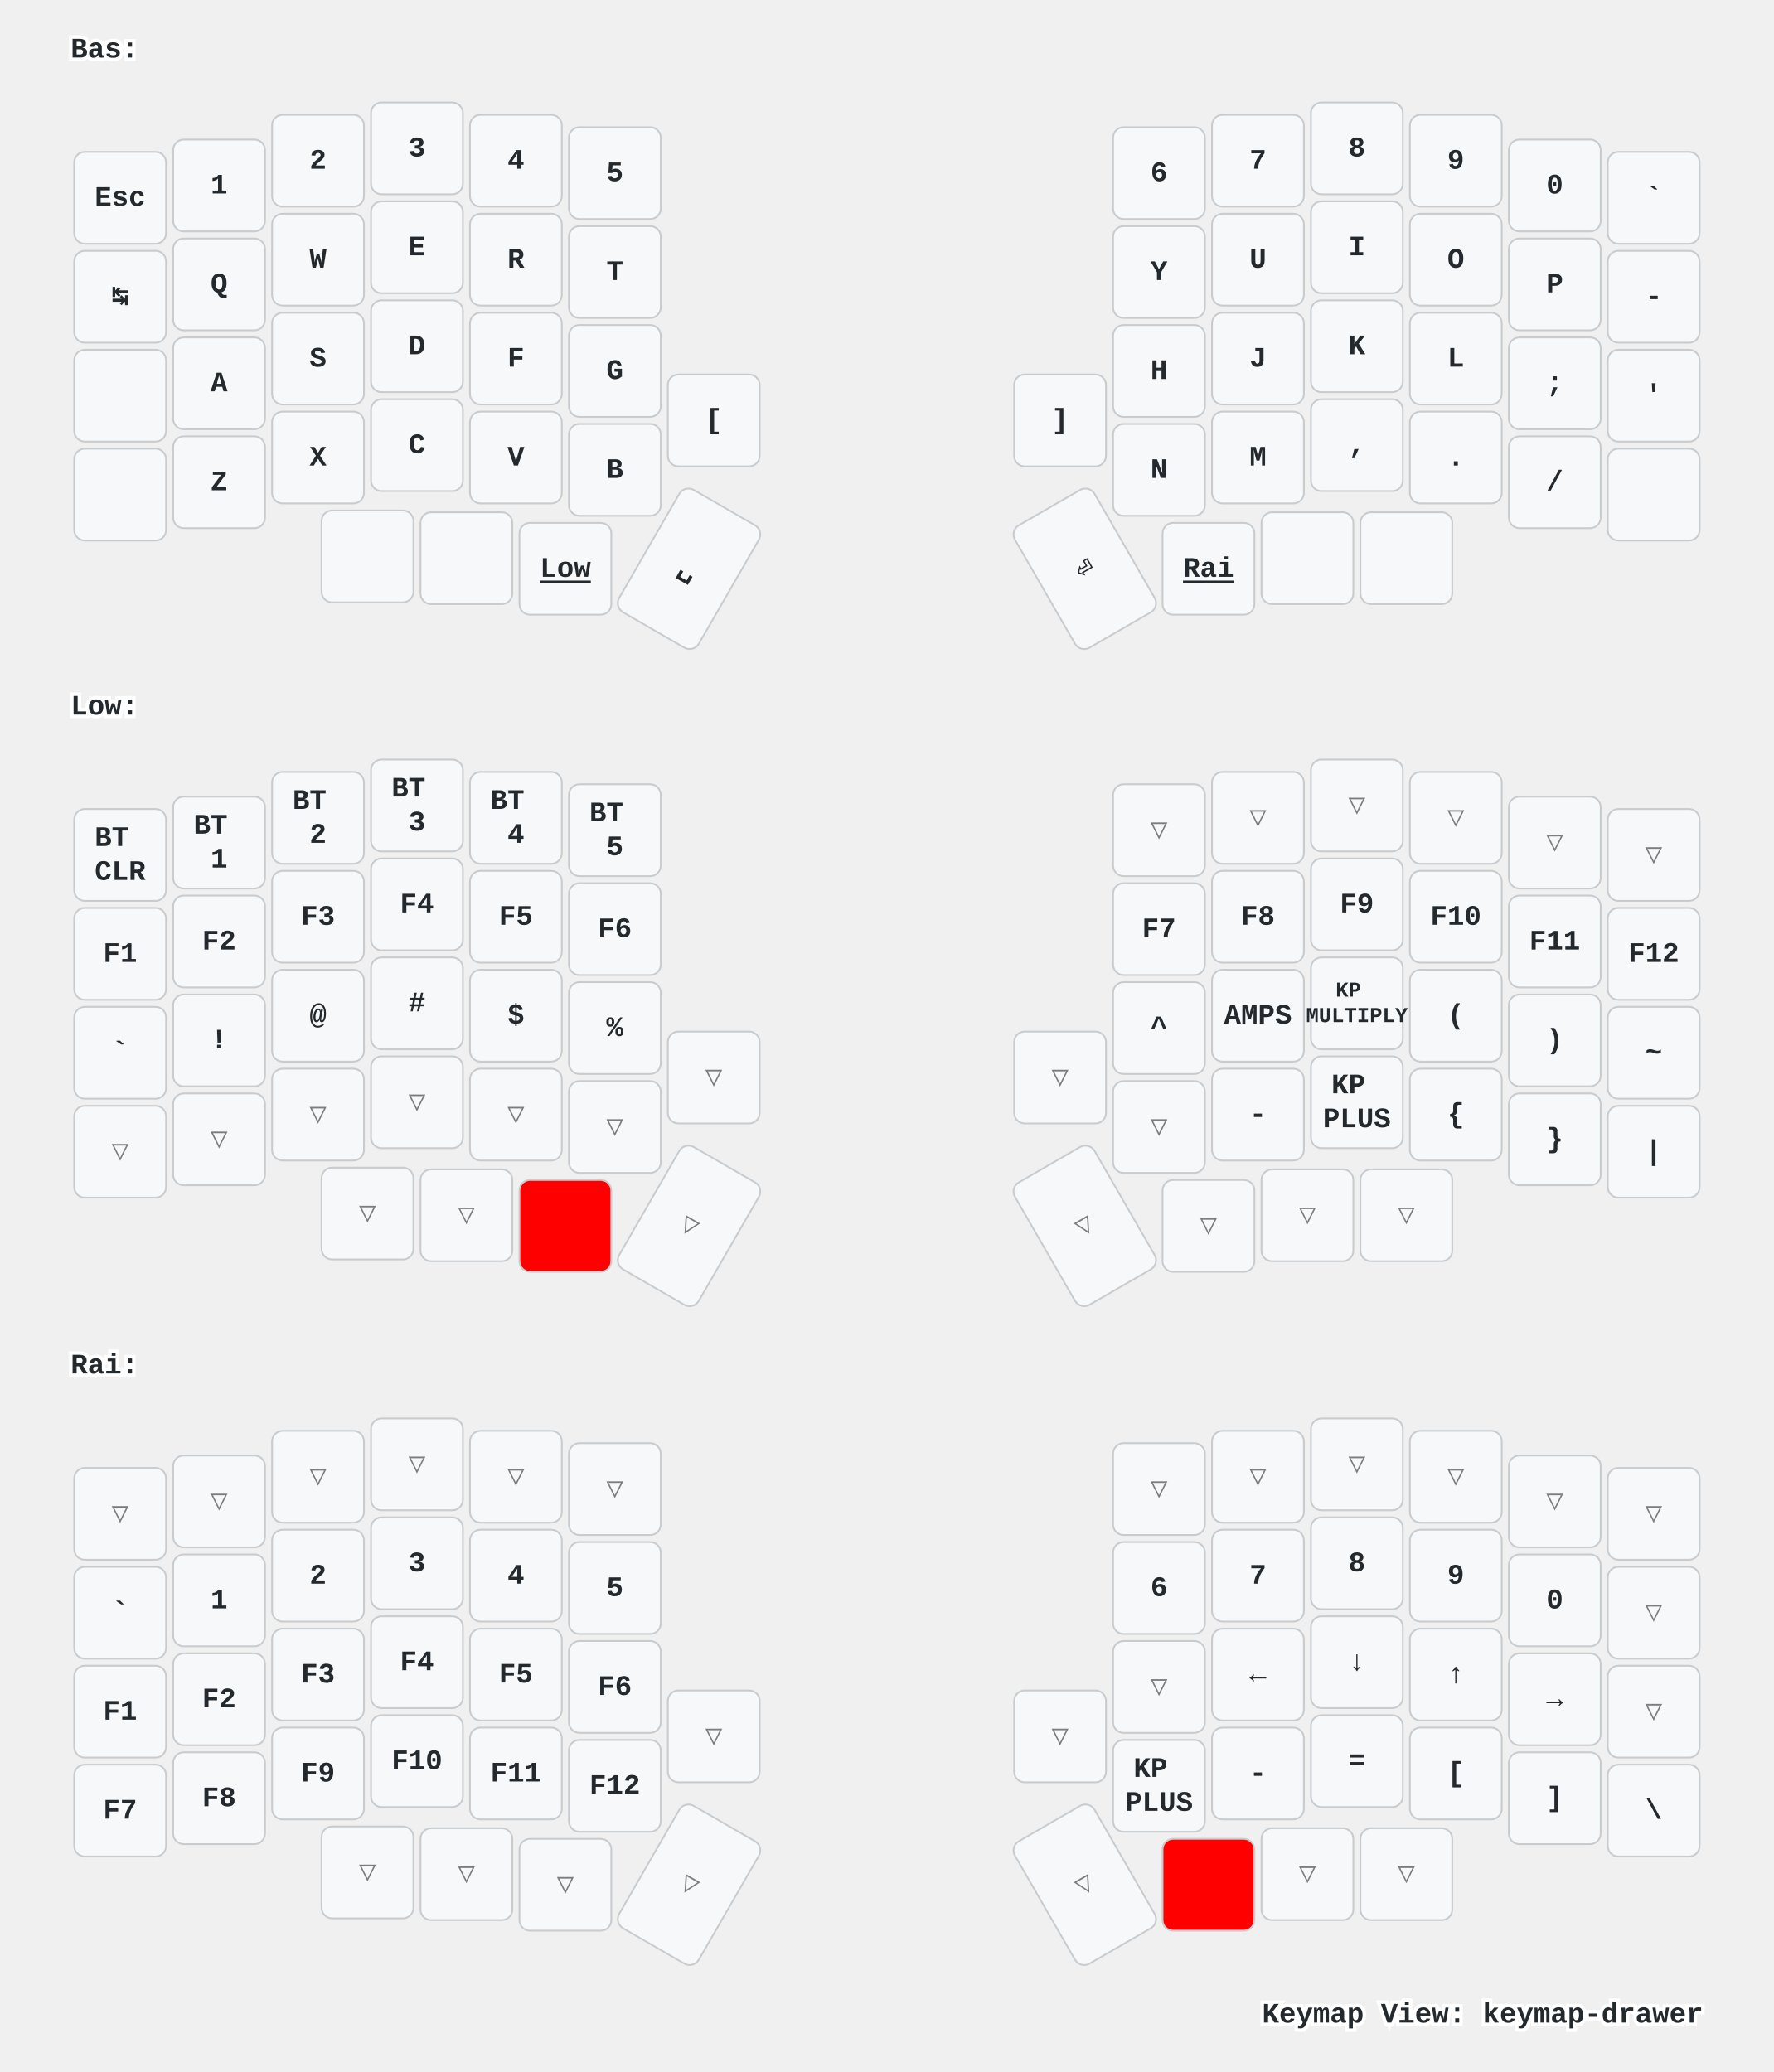
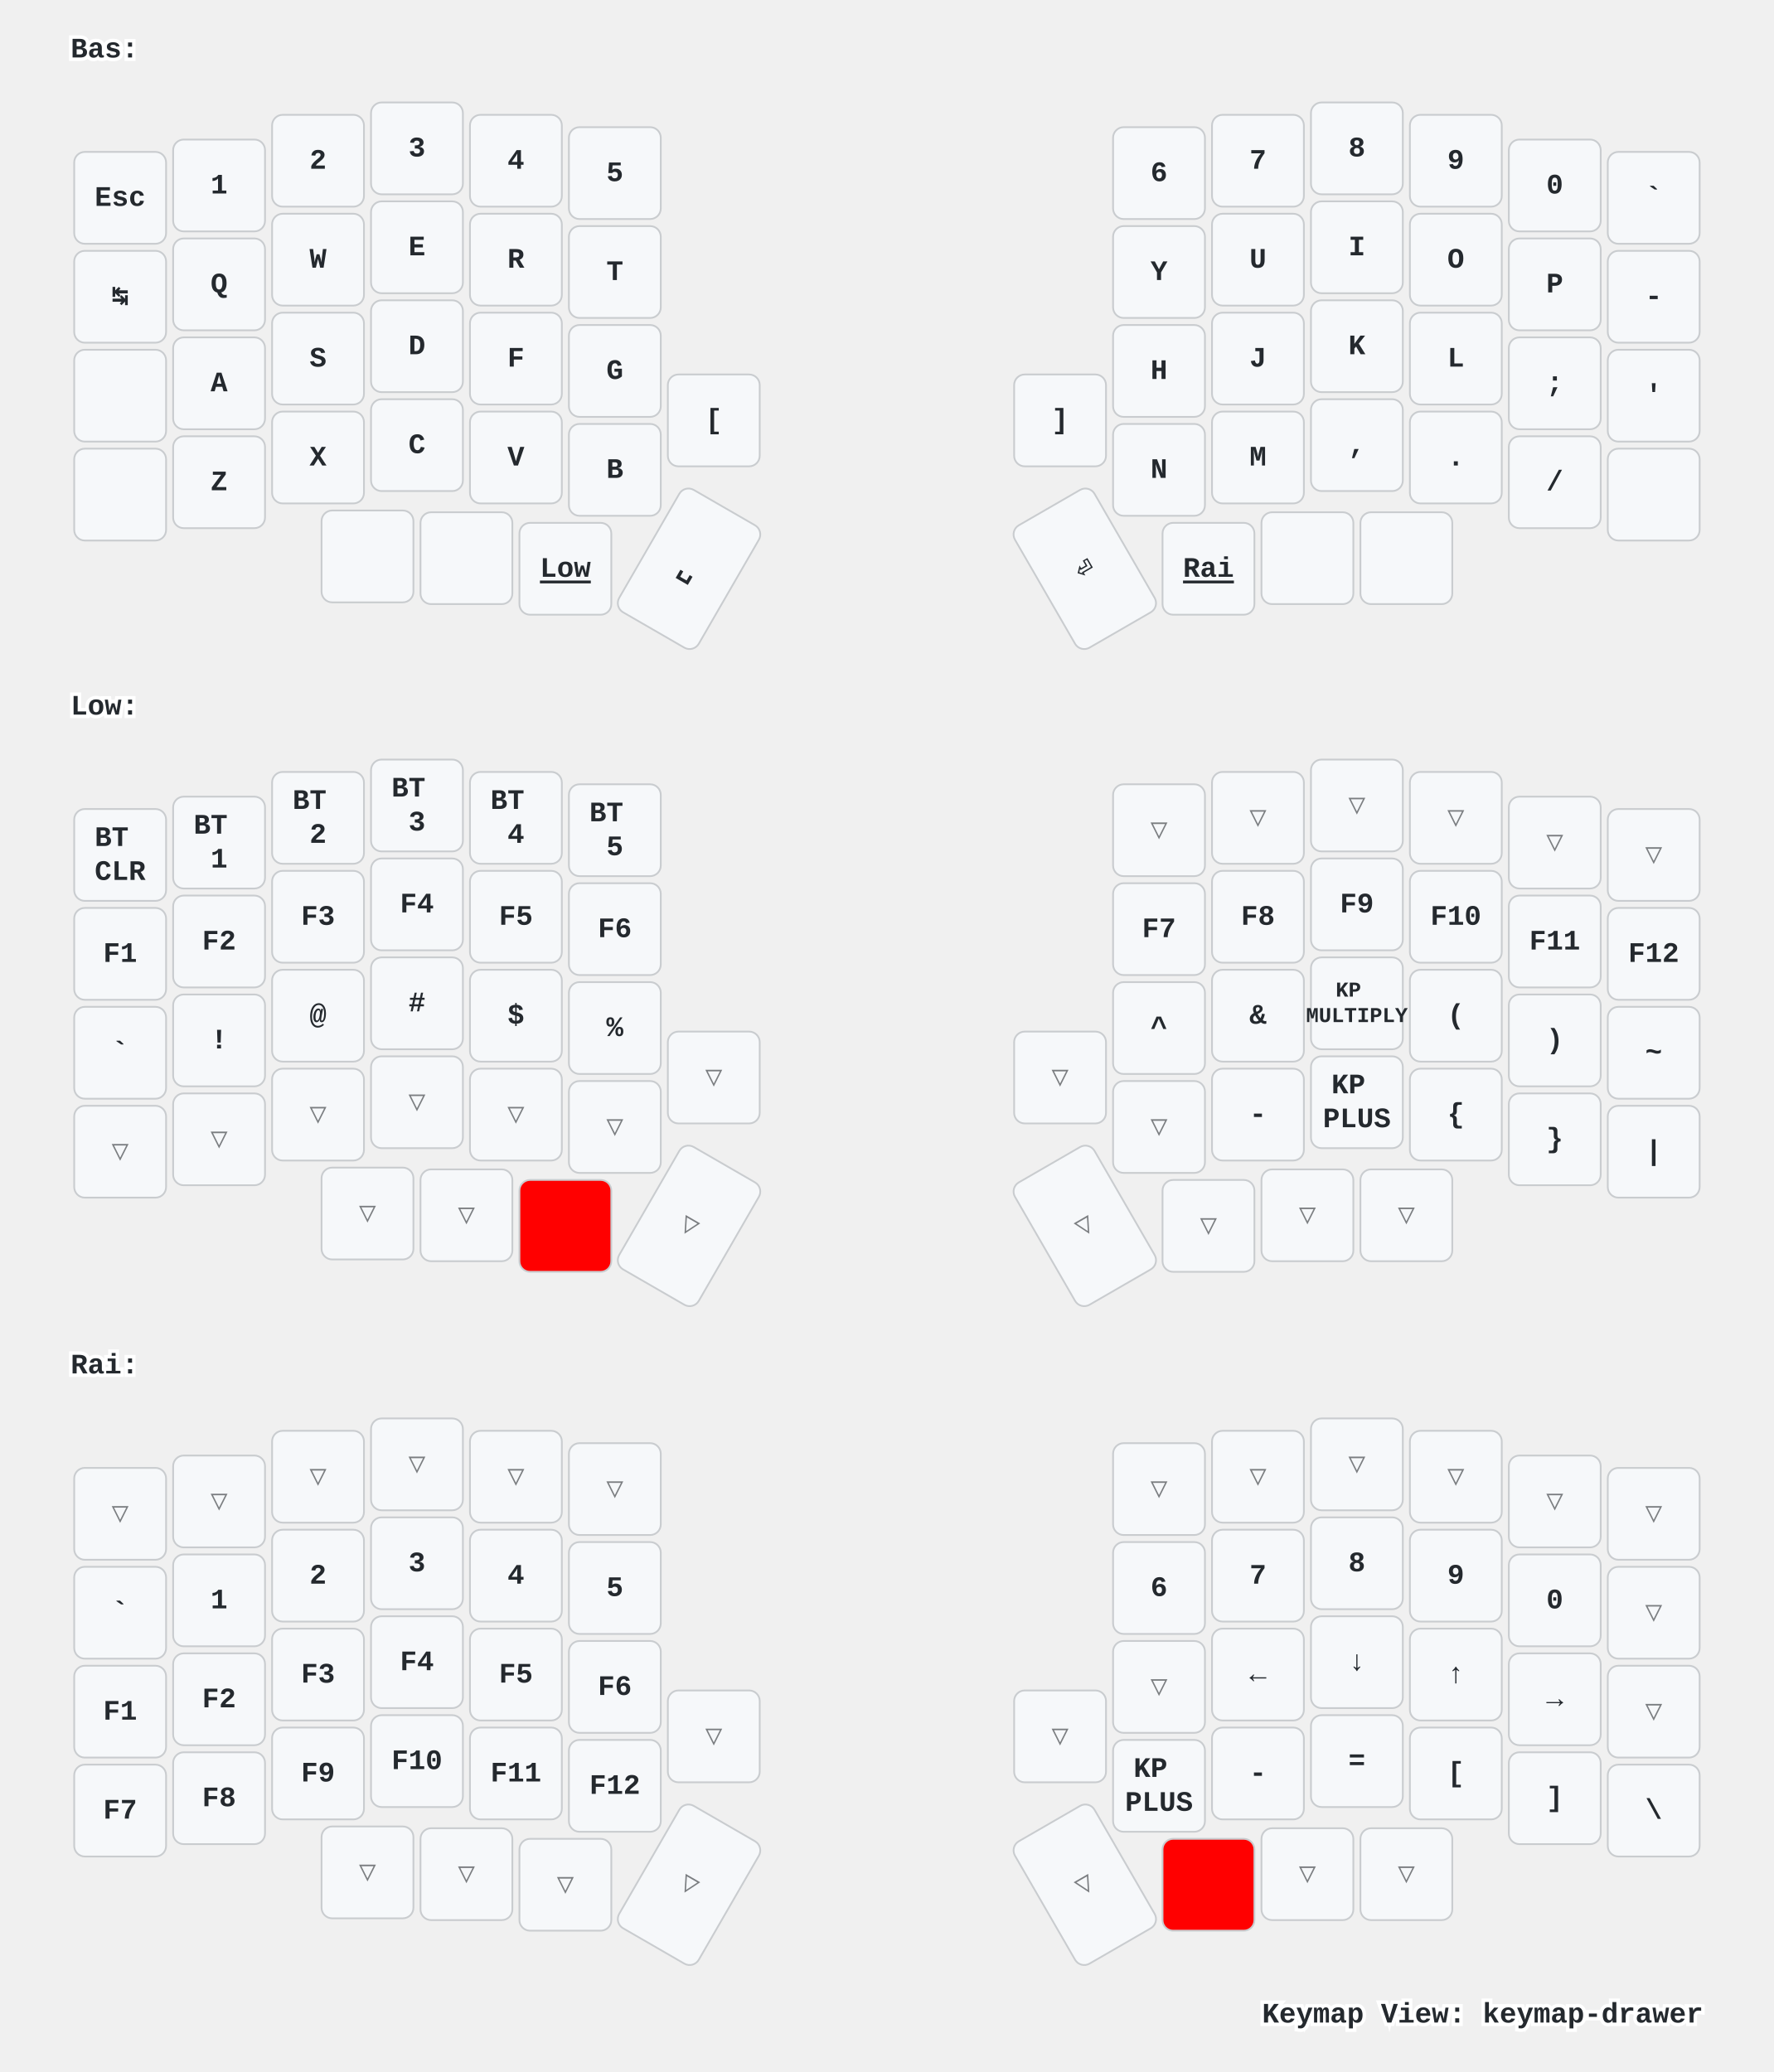
<svg xmlns="http://www.w3.org/2000/svg" xmlns:xlink="http://www.w3.org/1999/xlink" width="1004" height="1173" viewBox="0 0 1004 1173" class="keymap">
  <defs>/* start glyphs */
<svg id="mdi:apple-keyboard-command">
      <svg id="mdi-apple-keyboard-command" viewBox="0 0 24 24">
        <path d="M6,2A4,4 0 0,1 10,6V8H14V6A4,4 0 0,1 18,2A4,4 0 0,1 22,6A4,4 0 0,1 18,10H16V14H18A4,4 0 0,1 22,18A4,4 0 0,1 18,22A4,4 0 0,1 14,18V16H10V18A4,4 0 0,1 6,22A4,4 0 0,1 2,18A4,4 0 0,1 6,14H8V10H6A4,4 0 0,1 2,6A4,4 0 0,1 6,2M16,18A2,2 0 0,0 18,20A2,2 0 0,0 20,18A2,2 0 0,0 18,16H16V18M14,10H10V14H14V10M6,16A2,2 0 0,0 4,18A2,2 0 0,0 6,20A2,2 0 0,0 8,18V16H6M8,6A2,2 0 0,0 6,4A2,2 0 0,0 4,6A2,2 0 0,0 6,8H8V6M18,8A2,2 0 0,0 20,6A2,2 0 0,0 18,4A2,2 0 0,0 16,6V8H18Z" />
      </svg>
    </svg>
    <svg id="mdi:apple-keyboard-control">
      <svg id="mdi-apple-keyboard-control" viewBox="0 0 24 24">
        <path d="M19.78,11.78L18.36,13.19L12,6.83L5.64,13.19L4.22,11.78L12,4L19.78,11.78Z" />
      </svg>
    </svg>
    <svg id="mdi:apple-keyboard-option">
      <svg id="mdi-apple-keyboard-option" viewBox="0 0 24 24">
        <path d="M3,4H9.11L16.15,18H21V20H14.88L7.84,6H3V4M14,4H21V6H14V4Z" />
      </svg>
    </svg>
    <svg id="mdi:apple-keyboard-shift">
      <svg id="mdi-apple-keyboard-shift" viewBox="0 0 24 24">
        <path d="M15,18V12H17.17L12,6.83L6.83,12H9V18H15M12,4L22,14H17V20H7V14H2L12,4Z" />
      </svg>
    </svg>
    <svg id="mdi:backspace-outline">
      <svg id="mdi-backspace-outline" viewBox="0 0 24 24">
        <path d="M19,15.59L17.59,17L14,13.41L10.41,17L9,15.59L12.59,12L9,8.41L10.41,7L14,10.59L17.59,7L19,8.41L15.41,12L19,15.59M22,3A2,2 0 0,1 24,5V19A2,2 0 0,1 22,21H7C6.31,21 5.77,20.64 5.41,20.11L0,12L5.41,3.88C5.77,3.35 6.31,3 7,3H22M22,5H7L2.28,12L7,19H22V5Z" />
      </svg>
    </svg>
  </defs>/* end glyphs */
<style>/* inherit to force styles through use tags */
svg path {
    fill: inherit;
}

/* font and background color specifications */
svg.keymap {
    font-family: SFMono-Regular,Consolas,Liberation Mono,Menlo,monospace;
    font-size: 14px;
    font-kerning: normal;
    text-rendering: optimizeLegibility;
    fill: #24292e;
}

/* default key styling */
rect.key {
    fill: #f6f8fa;
}

rect.key, rect.combo {
    stroke: #c9cccf;
    stroke-width: 1;
}

/* default key side styling, only used is draw_key_sides is set */
rect.side {
    filter: brightness(90%);
}

/* color accent for combo boxes */
rect.combo, rect.combo-separate {
    fill: #cdf;
}

/* color accent for held keys */
rect.held, rect.combo.held {
    fill: #fdd;
}

/* color accent for ghost (optional) keys */
rect.ghost, rect.combo.ghost {
    stroke-dasharray: 4, 4;
    stroke-width: 2;
}

text {
    text-anchor: middle;
    dominant-baseline: middle;
}

/* styling for layer labels */
text.label {
    font-weight: bold;
    text-anchor: start;
    stroke: white;
    stroke-width: 4;
    paint-order: stroke;
}

/* styling for optional footer */
text.footer {
    text-anchor: end;
    dominant-baseline: auto;
    stroke: white;
    stroke-width: 4;
    paint-order: stroke;
}

/* styling for combo tap, and key non-tap label text */
text.combo, text.hold, text.shifted, text.left, text.right {
    font-size: 11px;
}

text.hold {
    text-anchor: middle;
    dominant-baseline: auto;
}

text.shifted {
    text-anchor: middle;
    dominant-baseline: hanging;
}

text.left {
    text-anchor: start;
}

text.right {
    text-anchor: end;
}

text.layer-activator {
    text-decoration: underline;
}

/* styling for hold/shifted label text in combo box */
text.combo.hold, text.combo.shifted, text.combo.left, text.combo.right {
    font-size: 8px;
}

/* lighter symbol for transparent keys */
text.trans {
    fill: #7b7e81;
}

/* styling for combo dendrons */
path.combo {
    stroke-width: 1;
    stroke: gray;
    fill: none;
}

/* Start Tabler Icons Cleanup */
/* cannot use height/width with glyphs */
.icon-tabler &gt; path {
    fill: inherit;
    stroke: inherit;
    stroke-width: 2;
}
/* hide tabler's default box */
.icon-tabler &gt; path[stroke="none"][fill="none"] {
    visibility: hidden;
}
/* End Tabler Icons Cleanup */

/* For default sytles, see https://github.com/caksoylar/keymap-drawer/blob/main/keymap_drawer/config.py#L85 */

svg.keymap {
  font-family: Ubuntu Mono, Inconsolata, Consolas, Liberation Mono, Menlo, monospace;
  font-size: 16px;
  font-weight: bold;
  text-rendering: optimizeLegibility;
}

/* Color accent for held keys
red = #f00
green = #0f0
blue = #00f
yellow = #ff0
cyan = #0ff
magenta = #f0f
white = #fff
black = #000
grey = #888
light grey = #ccc
#ffc
*/
rect.held, rect.combo.held {
    fill: #f00;
}

/* Technique borrowed and extended from https://github.com/englmaxi/zmk-config/blob/master/keymap-drawer/config.yaml */
.sym_sub_text.tap {
  translate: -5px 2px;
  font-size: 20px;
}
.sym_sub_text.shifted {
  translate: 10px 13px;
  font-size: 10px;
  opacity: 1.0;
}
.combo.sym_sub_text.tap {
  translate: -1px 1px;
}
.combo.sym_sub_text.shifted {
  translate: 7px 5px;
  font-size: 10px;
  opacity: 1.0;
}

/* Toggle */
.toggle.shifted {
  translate: -10px 12px;
}

.toggle.hold {
  translate: 13px -23px;
}

/* Variant for tap-dances */
.tap_dance.tap {
  translate: -7px 0px;
  font-size: 12px;
}
.tap_dance.shifted {
  translate: 7px 17px;
  font-size: 12px;
  opacity: 1.0;
}

/* Variant for symbol next to symbol */
.sym_by_sym.tap {
  translate: -6px 0px;
}
.sym_by_sym.shifted {
  translate: 10px 12px;
  opacity: 1.0;
}

.combo.sym_by_sym.tap {
  translate: -35px 0px;
}
.combo.sym_by_sym.shifted {
  translate: 35px 20px;
  opacity: 1.0;
}

.combo.sym_by_sym.hold {
  visibility: hidden;
}

/* hide hold box for combo sym_by_sym */
.combo.sym_by_sym.hold &gt; path[stroke="none"][fill="none"] {
  visibility: hidden;
}
</style>
  <g transform="translate(40, 0)" class="layer-Bas">
    <text x="0" y="28" class="label" id="Bas">Bas:</text>
    <g transform="translate(0, 56)">
      <g transform="translate(28, 56)" class="key keypos-0">
        <rect rx="6" ry="6" x="-26" y="-26" width="52" height="52" class="key" />
        <text x="0" y="0" class="key tap">Esc</text>
      </g>
      <g transform="translate(84, 49)" class="key keypos-1">
        <rect rx="6" ry="6" x="-26" y="-26" width="52" height="52" class="key" />
        <text x="0" y="0" class="key tap">1</text>
      </g>
      <g transform="translate(140, 35)" class="key keypos-2">
        <rect rx="6" ry="6" x="-26" y="-26" width="52" height="52" class="key" />
        <text x="0" y="0" class="key tap">2</text>
      </g>
      <g transform="translate(196, 28)" class="key keypos-3">
        <rect rx="6" ry="6" x="-26" y="-26" width="52" height="52" class="key" />
        <text x="0" y="0" class="key tap">3</text>
      </g>
      <g transform="translate(252, 35)" class="key keypos-4">
        <rect rx="6" ry="6" x="-26" y="-26" width="52" height="52" class="key" />
        <text x="0" y="0" class="key tap">4</text>
      </g>
      <g transform="translate(308, 42)" class="key keypos-5">
        <rect rx="6" ry="6" x="-26" y="-26" width="52" height="52" class="key" />
        <text x="0" y="0" class="key tap">5</text>
      </g>
      <g transform="translate(616, 42)" class="key keypos-6">
        <rect rx="6" ry="6" x="-26" y="-26" width="52" height="52" class="key" />
        <text x="0" y="0" class="key tap">6</text>
      </g>
      <g transform="translate(672, 35)" class="key keypos-7">
        <rect rx="6" ry="6" x="-26" y="-26" width="52" height="52" class="key" />
        <text x="0" y="0" class="key tap">7</text>
      </g>
      <g transform="translate(728, 28)" class="key keypos-8">
        <rect rx="6" ry="6" x="-26" y="-26" width="52" height="52" class="key" />
        <text x="0" y="0" class="key tap">8</text>
      </g>
      <g transform="translate(784, 35)" class="key keypos-9">
        <rect rx="6" ry="6" x="-26" y="-26" width="52" height="52" class="key" />
        <text x="0" y="0" class="key tap">9</text>
      </g>
      <g transform="translate(840, 49)" class="key keypos-10">
        <rect rx="6" ry="6" x="-26" y="-26" width="52" height="52" class="key" />
        <text x="0" y="0" class="key tap">0</text>
      </g>
      <g transform="translate(896, 56)" class="key keypos-11">
        <rect rx="6" ry="6" x="-26" y="-26" width="52" height="52" class="key" />
        <text x="0" y="0" class="key tap">`</text>
      </g>
      <g transform="translate(28, 112)" class="key keypos-12">
        <rect rx="6" ry="6" x="-26" y="-26" width="52" height="52" class="key" />
        <text x="0" y="0" class="key tap">↹</text>
      </g>
      <g transform="translate(84, 105)" class="key keypos-13">
        <rect rx="6" ry="6" x="-26" y="-26" width="52" height="52" class="key" />
        <text x="0" y="0" class="key tap">Q</text>
      </g>
      <g transform="translate(140, 91)" class="key keypos-14">
        <rect rx="6" ry="6" x="-26" y="-26" width="52" height="52" class="key" />
        <text x="0" y="0" class="key tap">W</text>
      </g>
      <g transform="translate(196, 84)" class="key keypos-15">
        <rect rx="6" ry="6" x="-26" y="-26" width="52" height="52" class="key" />
        <text x="0" y="0" class="key tap">E</text>
      </g>
      <g transform="translate(252, 91)" class="key keypos-16">
        <rect rx="6" ry="6" x="-26" y="-26" width="52" height="52" class="key" />
        <text x="0" y="0" class="key tap">R</text>
      </g>
      <g transform="translate(308, 98)" class="key keypos-17">
        <rect rx="6" ry="6" x="-26" y="-26" width="52" height="52" class="key" />
        <text x="0" y="0" class="key tap">T</text>
      </g>
      <g transform="translate(616, 98)" class="key keypos-18">
        <rect rx="6" ry="6" x="-26" y="-26" width="52" height="52" class="key" />
        <text x="0" y="0" class="key tap">Y</text>
      </g>
      <g transform="translate(672, 91)" class="key keypos-19">
        <rect rx="6" ry="6" x="-26" y="-26" width="52" height="52" class="key" />
        <text x="0" y="0" class="key tap">U</text>
      </g>
      <g transform="translate(728, 84)" class="key keypos-20">
        <rect rx="6" ry="6" x="-26" y="-26" width="52" height="52" class="key" />
        <text x="0" y="0" class="key tap">I</text>
      </g>
      <g transform="translate(784, 91)" class="key keypos-21">
        <rect rx="6" ry="6" x="-26" y="-26" width="52" height="52" class="key" />
        <text x="0" y="0" class="key tap">O</text>
      </g>
      <g transform="translate(840, 105)" class="key keypos-22">
        <rect rx="6" ry="6" x="-26" y="-26" width="52" height="52" class="key" />
        <text x="0" y="0" class="key tap">P</text>
      </g>
      <g transform="translate(896, 112)" class="key keypos-23">
        <rect rx="6" ry="6" x="-26" y="-26" width="52" height="52" class="key" />
        <text x="0" y="0" class="key tap">-</text>
      </g>
      <g transform="translate(28, 168)" class="key keypos-24">
        <rect rx="6" ry="6" x="-26" y="-26" width="52" height="52" class="key" />
        <use href="#mdi:apple-keyboard-control" xlink:href="#mdi:apple-keyboard-control" x="-9" y="-9" height="18" width="18.0" class="key tap glyph mdi:apple-keyboard-control" />
      </g>
      <g transform="translate(84, 161)" class="key keypos-25">
        <rect rx="6" ry="6" x="-26" y="-26" width="52" height="52" class="key" />
        <text x="0" y="0" class="key tap">A</text>
      </g>
      <g transform="translate(140, 147)" class="key keypos-26">
        <rect rx="6" ry="6" x="-26" y="-26" width="52" height="52" class="key" />
        <text x="0" y="0" class="key tap">S</text>
      </g>
      <g transform="translate(196, 140)" class="key keypos-27">
        <rect rx="6" ry="6" x="-26" y="-26" width="52" height="52" class="key" />
        <text x="0" y="0" class="key tap">D</text>
      </g>
      <g transform="translate(252, 147)" class="key keypos-28">
        <rect rx="6" ry="6" x="-26" y="-26" width="52" height="52" class="key" />
        <text x="0" y="0" class="key tap">F</text>
      </g>
      <g transform="translate(308, 154)" class="key keypos-29">
        <rect rx="6" ry="6" x="-26" y="-26" width="52" height="52" class="key" />
        <text x="0" y="0" class="key tap">G</text>
      </g>
      <g transform="translate(616, 154)" class="key keypos-30">
        <rect rx="6" ry="6" x="-26" y="-26" width="52" height="52" class="key" />
        <text x="0" y="0" class="key tap">H</text>
      </g>
      <g transform="translate(672, 147)" class="key keypos-31">
        <rect rx="6" ry="6" x="-26" y="-26" width="52" height="52" class="key" />
        <text x="0" y="0" class="key tap">J</text>
      </g>
      <g transform="translate(728, 140)" class="key keypos-32">
        <rect rx="6" ry="6" x="-26" y="-26" width="52" height="52" class="key" />
        <text x="0" y="0" class="key tap">K</text>
      </g>
      <g transform="translate(784, 147)" class="key keypos-33">
        <rect rx="6" ry="6" x="-26" y="-26" width="52" height="52" class="key" />
        <text x="0" y="0" class="key tap">L</text>
      </g>
      <g transform="translate(840, 161)" class="key keypos-34">
        <rect rx="6" ry="6" x="-26" y="-26" width="52" height="52" class="key" />
        <text x="0" y="0" class="key tap">;</text>
      </g>
      <g transform="translate(896, 168)" class="key keypos-35">
        <rect rx="6" ry="6" x="-26" y="-26" width="52" height="52" class="key" />
        <text x="0" y="0" class="key tap">'</text>
      </g>
      <g transform="translate(28, 224)" class="key keypos-36">
        <rect rx="6" ry="6" x="-26" y="-26" width="52" height="52" class="key" />
        <use href="#mdi:apple-keyboard-shift" xlink:href="#mdi:apple-keyboard-shift" x="-9" y="-9" height="18" width="18.0" class="key tap glyph mdi:apple-keyboard-shift" />
      </g>
      <g transform="translate(84, 217)" class="key keypos-37">
        <rect rx="6" ry="6" x="-26" y="-26" width="52" height="52" class="key" />
        <text x="0" y="0" class="key tap">Z</text>
      </g>
      <g transform="translate(140, 203)" class="key keypos-38">
        <rect rx="6" ry="6" x="-26" y="-26" width="52" height="52" class="key" />
        <text x="0" y="0" class="key tap">X</text>
      </g>
      <g transform="translate(196, 196)" class="key keypos-39">
        <rect rx="6" ry="6" x="-26" y="-26" width="52" height="52" class="key" />
        <text x="0" y="0" class="key tap">C</text>
      </g>
      <g transform="translate(252, 203)" class="key keypos-40">
        <rect rx="6" ry="6" x="-26" y="-26" width="52" height="52" class="key" />
        <text x="0" y="0" class="key tap">V</text>
      </g>
      <g transform="translate(308, 210)" class="key keypos-41">
        <rect rx="6" ry="6" x="-26" y="-26" width="52" height="52" class="key" />
        <text x="0" y="0" class="key tap">B</text>
      </g>
      <g transform="translate(364, 182)" class="key keypos-42">
        <rect rx="6" ry="6" x="-26" y="-26" width="52" height="52" class="key" />
        <text x="0" y="0" class="key tap">[</text>
      </g>
      <g transform="translate(560, 182)" class="key keypos-43">
        <rect rx="6" ry="6" x="-26" y="-26" width="52" height="52" class="key" />
        <text x="0" y="0" class="key tap">]</text>
      </g>
      <g transform="translate(616, 210)" class="key keypos-44">
        <rect rx="6" ry="6" x="-26" y="-26" width="52" height="52" class="key" />
        <text x="0" y="0" class="key tap">N</text>
      </g>
      <g transform="translate(672, 203)" class="key keypos-45">
        <rect rx="6" ry="6" x="-26" y="-26" width="52" height="52" class="key" />
        <text x="0" y="0" class="key tap">M</text>
      </g>
      <g transform="translate(728, 196)" class="key keypos-46">
        <rect rx="6" ry="6" x="-26" y="-26" width="52" height="52" class="key" />
        <text x="0" y="0" class="key tap">,</text>
      </g>
      <g transform="translate(784, 203)" class="key keypos-47">
        <rect rx="6" ry="6" x="-26" y="-26" width="52" height="52" class="key" />
        <text x="0" y="0" class="key tap">.</text>
      </g>
      <g transform="translate(840, 217)" class="key keypos-48">
        <rect rx="6" ry="6" x="-26" y="-26" width="52" height="52" class="key" />
        <text x="0" y="0" class="key tap">/</text>
      </g>
      <g transform="translate(896, 224)" class="key keypos-49">
        <rect rx="6" ry="6" x="-26" y="-26" width="52" height="52" class="key" />
        <use href="#mdi:apple-keyboard-shift" xlink:href="#mdi:apple-keyboard-shift" x="-9" y="-9" height="18" width="18.0" class="key tap glyph mdi:apple-keyboard-shift" />
      </g>
      <g transform="translate(168, 259)" class="key keypos-50">
        <rect rx="6" ry="6" x="-26" y="-26" width="52" height="52" class="key" />
        <use href="#mdi:apple-keyboard-option" xlink:href="#mdi:apple-keyboard-option" x="-9" y="-9" height="18" width="18.0" class="key tap glyph mdi:apple-keyboard-option" />
      </g>
      <g transform="translate(224, 260)" class="key keypos-51">
        <rect rx="6" ry="6" x="-26" y="-26" width="52" height="52" class="key" />
        <use href="#mdi:apple-keyboard-command" xlink:href="#mdi:apple-keyboard-command" x="-9" y="-9" height="18" width="18.0" class="key tap glyph mdi:apple-keyboard-command" />
      </g>
      <g transform="translate(280, 266)" class="key keypos-52">
        <rect rx="6" ry="6" x="-26" y="-26" width="52" height="52" class="key" />
        <a href="#Low">
          <text x="0" y="0" class="key tap layer-activator">Low</text>
        </a>
      </g>
      <g transform="translate(350, 266) rotate(30.0)" class="key keypos-53">
        <rect rx="6" ry="6" x="-26" y="-40" width="52" height="80" class="key" />
        <text x="0" y="0" class="key tap">␣</text>
      </g>
      <g transform="translate(574, 266) rotate(-30.0)" class="key keypos-54">
        <rect rx="6" ry="6" x="-26" y="-40" width="52" height="80" class="key" />
        <text x="0" y="0" class="key tap">⏎</text>
      </g>
      <g transform="translate(644, 266)" class="key keypos-55">
        <rect rx="6" ry="6" x="-26" y="-26" width="52" height="52" class="key" />
        <a href="#Rai">
          <text x="0" y="0" class="key tap layer-activator">Rai</text>
        </a>
      </g>
      <g transform="translate(700, 260)" class="key keypos-56">
        <rect rx="6" ry="6" x="-26" y="-26" width="52" height="52" class="key" />
        <use href="#mdi:backspace-outline" xlink:href="#mdi:backspace-outline" x="-9" y="-9" height="18" width="18.0" class="key tap glyph mdi:backspace-outline" />
      </g>
      <g transform="translate(756, 260)" class="key keypos-57">
        <rect rx="6" ry="6" x="-26" y="-26" width="52" height="52" class="key" />
        <use href="#mdi:apple-keyboard-command" xlink:href="#mdi:apple-keyboard-command" x="-9" y="-9" height="18" width="18.0" class="key tap glyph mdi:apple-keyboard-command" />
      </g>
    </g>
  </g>
  <g transform="translate(40, 372)" class="layer-Low">
    <text x="0" y="28" class="label" id="Low">Low:</text>
    <g transform="translate(0, 56)">
      <g transform="translate(28, 56)" class="key keypos-0">
        <rect rx="6" ry="6" x="-26" y="-26" width="52" height="52" class="key" />
        <text x="0" y="0" class="key tap">
          <tspan x="0" dy="-0.6em">BT</tspan>
          <tspan x="0" dy="1.2em">CLR</tspan>
        </text>
      </g>
      <g transform="translate(84, 49)" class="key keypos-1">
        <rect rx="6" ry="6" x="-26" y="-26" width="52" height="52" class="key" />
        <text x="0" y="0" class="key tap">
          <tspan x="0" dy="-0.6em">BT</tspan>
          <tspan x="0" dy="1.2em">1</tspan>
        </text>
      </g>
      <g transform="translate(140, 35)" class="key keypos-2">
        <rect rx="6" ry="6" x="-26" y="-26" width="52" height="52" class="key" />
        <text x="0" y="0" class="key tap">
          <tspan x="0" dy="-0.6em">BT</tspan>
          <tspan x="0" dy="1.2em">2</tspan>
        </text>
      </g>
      <g transform="translate(196, 28)" class="key keypos-3">
        <rect rx="6" ry="6" x="-26" y="-26" width="52" height="52" class="key" />
        <text x="0" y="0" class="key tap">
          <tspan x="0" dy="-0.6em">BT</tspan>
          <tspan x="0" dy="1.2em">3</tspan>
        </text>
      </g>
      <g transform="translate(252, 35)" class="key keypos-4">
        <rect rx="6" ry="6" x="-26" y="-26" width="52" height="52" class="key" />
        <text x="0" y="0" class="key tap">
          <tspan x="0" dy="-0.6em">BT</tspan>
          <tspan x="0" dy="1.2em">4</tspan>
        </text>
      </g>
      <g transform="translate(308, 42)" class="key keypos-5">
        <rect rx="6" ry="6" x="-26" y="-26" width="52" height="52" class="key" />
        <text x="0" y="0" class="key tap">
          <tspan x="0" dy="-0.6em">BT</tspan>
          <tspan x="0" dy="1.2em">5</tspan>
        </text>
      </g>
      <g transform="translate(616, 42)" class="key trans keypos-6">
        <rect rx="6" ry="6" x="-26" y="-26" width="52" height="52" class="key trans" />
        <text x="0" y="0" class="key trans tap">▽</text>
      </g>
      <g transform="translate(672, 35)" class="key trans keypos-7">
        <rect rx="6" ry="6" x="-26" y="-26" width="52" height="52" class="key trans" />
        <text x="0" y="0" class="key trans tap">▽</text>
      </g>
      <g transform="translate(728, 28)" class="key trans keypos-8">
        <rect rx="6" ry="6" x="-26" y="-26" width="52" height="52" class="key trans" />
        <text x="0" y="0" class="key trans tap">▽</text>
      </g>
      <g transform="translate(784, 35)" class="key trans keypos-9">
        <rect rx="6" ry="6" x="-26" y="-26" width="52" height="52" class="key trans" />
        <text x="0" y="0" class="key trans tap">▽</text>
      </g>
      <g transform="translate(840, 49)" class="key trans keypos-10">
        <rect rx="6" ry="6" x="-26" y="-26" width="52" height="52" class="key trans" />
        <text x="0" y="0" class="key trans tap">▽</text>
      </g>
      <g transform="translate(896, 56)" class="key trans keypos-11">
        <rect rx="6" ry="6" x="-26" y="-26" width="52" height="52" class="key trans" />
        <text x="0" y="0" class="key trans tap">▽</text>
      </g>
      <g transform="translate(28, 112)" class="key keypos-12">
        <rect rx="6" ry="6" x="-26" y="-26" width="52" height="52" class="key" />
        <text x="0" y="0" class="key tap">F1</text>
      </g>
      <g transform="translate(84, 105)" class="key keypos-13">
        <rect rx="6" ry="6" x="-26" y="-26" width="52" height="52" class="key" />
        <text x="0" y="0" class="key tap">F2</text>
      </g>
      <g transform="translate(140, 91)" class="key keypos-14">
        <rect rx="6" ry="6" x="-26" y="-26" width="52" height="52" class="key" />
        <text x="0" y="0" class="key tap">F3</text>
      </g>
      <g transform="translate(196, 84)" class="key keypos-15">
        <rect rx="6" ry="6" x="-26" y="-26" width="52" height="52" class="key" />
        <text x="0" y="0" class="key tap">F4</text>
      </g>
      <g transform="translate(252, 91)" class="key keypos-16">
        <rect rx="6" ry="6" x="-26" y="-26" width="52" height="52" class="key" />
        <text x="0" y="0" class="key tap">F5</text>
      </g>
      <g transform="translate(308, 98)" class="key keypos-17">
        <rect rx="6" ry="6" x="-26" y="-26" width="52" height="52" class="key" />
        <text x="0" y="0" class="key tap">F6</text>
      </g>
      <g transform="translate(616, 98)" class="key keypos-18">
        <rect rx="6" ry="6" x="-26" y="-26" width="52" height="52" class="key" />
        <text x="0" y="0" class="key tap">F7</text>
      </g>
      <g transform="translate(672, 91)" class="key keypos-19">
        <rect rx="6" ry="6" x="-26" y="-26" width="52" height="52" class="key" />
        <text x="0" y="0" class="key tap">F8</text>
      </g>
      <g transform="translate(728, 84)" class="key keypos-20">
        <rect rx="6" ry="6" x="-26" y="-26" width="52" height="52" class="key" />
        <text x="0" y="0" class="key tap">F9</text>
      </g>
      <g transform="translate(784, 91)" class="key keypos-21">
        <rect rx="6" ry="6" x="-26" y="-26" width="52" height="52" class="key" />
        <text x="0" y="0" class="key tap">F10</text>
      </g>
      <g transform="translate(840, 105)" class="key keypos-22">
        <rect rx="6" ry="6" x="-26" y="-26" width="52" height="52" class="key" />
        <text x="0" y="0" class="key tap">F11</text>
      </g>
      <g transform="translate(896, 112)" class="key keypos-23">
        <rect rx="6" ry="6" x="-26" y="-26" width="52" height="52" class="key" />
        <text x="0" y="0" class="key tap">F12</text>
      </g>
      <g transform="translate(28, 168)" class="key keypos-24">
        <rect rx="6" ry="6" x="-26" y="-26" width="52" height="52" class="key" />
        <text x="0" y="0" class="key tap">`</text>
      </g>
      <g transform="translate(84, 161)" class="key keypos-25">
        <rect rx="6" ry="6" x="-26" y="-26" width="52" height="52" class="key" />
        <text x="0" y="0" class="key tap">!</text>
      </g>
      <g transform="translate(140, 147)" class="key keypos-26">
        <rect rx="6" ry="6" x="-26" y="-26" width="52" height="52" class="key" />
        <text x="0" y="0" class="key tap">@</text>
      </g>
      <g transform="translate(196, 140)" class="key keypos-27">
        <rect rx="6" ry="6" x="-26" y="-26" width="52" height="52" class="key" />
        <text x="0" y="0" class="key tap">#</text>
      </g>
      <g transform="translate(252, 147)" class="key keypos-28">
        <rect rx="6" ry="6" x="-26" y="-26" width="52" height="52" class="key" />
        <text x="0" y="0" class="key tap">$</text>
      </g>
      <g transform="translate(308, 154)" class="key keypos-29">
        <rect rx="6" ry="6" x="-26" y="-26" width="52" height="52" class="key" />
        <text x="0" y="0" class="key tap">%</text>
      </g>
      <g transform="translate(616, 154)" class="key keypos-30">
        <rect rx="6" ry="6" x="-26" y="-26" width="52" height="52" class="key" />
        <text x="0" y="0" class="key tap">^</text>
      </g>
      <g transform="translate(672, 147)" class="key keypos-31">
        <rect rx="6" ry="6" x="-26" y="-26" width="52" height="52" class="key" />
-         <text x="0" y="0" class="key tap">AMPS</text>
+         <text x="0" y="0" class="key tap">&amp;</text>
      </g>
      <g transform="translate(728, 140)" class="key keypos-32">
        <rect rx="6" ry="6" x="-26" y="-26" width="52" height="52" class="key" />
        <text x="0" y="0" class="key tap">
          <tspan x="0" dy="-0.6em" style="font-size: 75%">KP</tspan>
          <tspan x="0" dy="1.2em" style="font-size: 75%">MULTIPLY</tspan>
        </text>
      </g>
      <g transform="translate(784, 147)" class="key keypos-33">
        <rect rx="6" ry="6" x="-26" y="-26" width="52" height="52" class="key" />
        <text x="0" y="0" class="key tap">(</text>
      </g>
      <g transform="translate(840, 161)" class="key keypos-34">
        <rect rx="6" ry="6" x="-26" y="-26" width="52" height="52" class="key" />
        <text x="0" y="0" class="key tap">)</text>
      </g>
      <g transform="translate(896, 168)" class="key keypos-35">
        <rect rx="6" ry="6" x="-26" y="-26" width="52" height="52" class="key" />
        <text x="0" y="0" class="key tap">~</text>
      </g>
      <g transform="translate(28, 224)" class="key trans keypos-36">
        <rect rx="6" ry="6" x="-26" y="-26" width="52" height="52" class="key trans" />
        <text x="0" y="0" class="key trans tap">▽</text>
      </g>
      <g transform="translate(84, 217)" class="key trans keypos-37">
        <rect rx="6" ry="6" x="-26" y="-26" width="52" height="52" class="key trans" />
        <text x="0" y="0" class="key trans tap">▽</text>
      </g>
      <g transform="translate(140, 203)" class="key trans keypos-38">
        <rect rx="6" ry="6" x="-26" y="-26" width="52" height="52" class="key trans" />
        <text x="0" y="0" class="key trans tap">▽</text>
      </g>
      <g transform="translate(196, 196)" class="key trans keypos-39">
        <rect rx="6" ry="6" x="-26" y="-26" width="52" height="52" class="key trans" />
        <text x="0" y="0" class="key trans tap">▽</text>
      </g>
      <g transform="translate(252, 203)" class="key trans keypos-40">
        <rect rx="6" ry="6" x="-26" y="-26" width="52" height="52" class="key trans" />
        <text x="0" y="0" class="key trans tap">▽</text>
      </g>
      <g transform="translate(308, 210)" class="key trans keypos-41">
        <rect rx="6" ry="6" x="-26" y="-26" width="52" height="52" class="key trans" />
        <text x="0" y="0" class="key trans tap">▽</text>
      </g>
      <g transform="translate(364, 182)" class="key trans keypos-42">
        <rect rx="6" ry="6" x="-26" y="-26" width="52" height="52" class="key trans" />
        <text x="0" y="0" class="key trans tap">▽</text>
      </g>
      <g transform="translate(560, 182)" class="key trans keypos-43">
        <rect rx="6" ry="6" x="-26" y="-26" width="52" height="52" class="key trans" />
        <text x="0" y="0" class="key trans tap">▽</text>
      </g>
      <g transform="translate(616, 210)" class="key trans keypos-44">
        <rect rx="6" ry="6" x="-26" y="-26" width="52" height="52" class="key trans" />
        <text x="0" y="0" class="key trans tap">▽</text>
      </g>
      <g transform="translate(672, 203)" class="key keypos-45">
        <rect rx="6" ry="6" x="-26" y="-26" width="52" height="52" class="key" />
        <text x="0" y="0" class="key tap">-</text>
      </g>
      <g transform="translate(728, 196)" class="key keypos-46">
        <rect rx="6" ry="6" x="-26" y="-26" width="52" height="52" class="key" />
        <text x="0" y="0" class="key tap">
          <tspan x="0" dy="-0.6em">KP</tspan>
          <tspan x="0" dy="1.2em">PLUS</tspan>
        </text>
      </g>
      <g transform="translate(784, 203)" class="key keypos-47">
        <rect rx="6" ry="6" x="-26" y="-26" width="52" height="52" class="key" />
        <text x="0" y="0" class="key tap">{</text>
      </g>
      <g transform="translate(840, 217)" class="key keypos-48">
        <rect rx="6" ry="6" x="-26" y="-26" width="52" height="52" class="key" />
        <text x="0" y="0" class="key tap">}</text>
      </g>
      <g transform="translate(896, 224)" class="key keypos-49">
        <rect rx="6" ry="6" x="-26" y="-26" width="52" height="52" class="key" />
        <text x="0" y="0" class="key tap">|</text>
      </g>
      <g transform="translate(168, 259)" class="key trans keypos-50">
        <rect rx="6" ry="6" x="-26" y="-26" width="52" height="52" class="key trans" />
        <text x="0" y="0" class="key trans tap">▽</text>
      </g>
      <g transform="translate(224, 260)" class="key trans keypos-51">
        <rect rx="6" ry="6" x="-26" y="-26" width="52" height="52" class="key trans" />
        <text x="0" y="0" class="key trans tap">▽</text>
      </g>
      <g transform="translate(280, 266)" class="key held keypos-52">
        <rect rx="6" ry="6" x="-26" y="-26" width="52" height="52" class="key held" />
      </g>
      <g transform="translate(350, 266) rotate(30.0)" class="key trans keypos-53">
        <rect rx="6" ry="6" x="-26" y="-40" width="52" height="80" class="key trans" />
        <text x="0" y="0" class="key trans tap">▽</text>
      </g>
      <g transform="translate(574, 266) rotate(-30.0)" class="key trans keypos-54">
        <rect rx="6" ry="6" x="-26" y="-40" width="52" height="80" class="key trans" />
        <text x="0" y="0" class="key trans tap">▽</text>
      </g>
      <g transform="translate(644, 266)" class="key trans keypos-55">
        <rect rx="6" ry="6" x="-26" y="-26" width="52" height="52" class="key trans" />
        <text x="0" y="0" class="key trans tap">▽</text>
      </g>
      <g transform="translate(700, 260)" class="key trans keypos-56">
        <rect rx="6" ry="6" x="-26" y="-26" width="52" height="52" class="key trans" />
        <text x="0" y="0" class="key trans tap">▽</text>
      </g>
      <g transform="translate(756, 260)" class="key trans keypos-57">
        <rect rx="6" ry="6" x="-26" y="-26" width="52" height="52" class="key trans" />
        <text x="0" y="0" class="key trans tap">▽</text>
      </g>
    </g>
  </g>
  <g transform="translate(40, 745)" class="layer-Rai">
    <text x="0" y="28" class="label" id="Rai">Rai:</text>
    <g transform="translate(0, 56)">
      <g transform="translate(28, 56)" class="key trans keypos-0">
        <rect rx="6" ry="6" x="-26" y="-26" width="52" height="52" class="key trans" />
        <text x="0" y="0" class="key trans tap">▽</text>
      </g>
      <g transform="translate(84, 49)" class="key trans keypos-1">
        <rect rx="6" ry="6" x="-26" y="-26" width="52" height="52" class="key trans" />
        <text x="0" y="0" class="key trans tap">▽</text>
      </g>
      <g transform="translate(140, 35)" class="key trans keypos-2">
        <rect rx="6" ry="6" x="-26" y="-26" width="52" height="52" class="key trans" />
        <text x="0" y="0" class="key trans tap">▽</text>
      </g>
      <g transform="translate(196, 28)" class="key trans keypos-3">
        <rect rx="6" ry="6" x="-26" y="-26" width="52" height="52" class="key trans" />
        <text x="0" y="0" class="key trans tap">▽</text>
      </g>
      <g transform="translate(252, 35)" class="key trans keypos-4">
        <rect rx="6" ry="6" x="-26" y="-26" width="52" height="52" class="key trans" />
        <text x="0" y="0" class="key trans tap">▽</text>
      </g>
      <g transform="translate(308, 42)" class="key trans keypos-5">
        <rect rx="6" ry="6" x="-26" y="-26" width="52" height="52" class="key trans" />
        <text x="0" y="0" class="key trans tap">▽</text>
      </g>
      <g transform="translate(616, 42)" class="key trans keypos-6">
        <rect rx="6" ry="6" x="-26" y="-26" width="52" height="52" class="key trans" />
        <text x="0" y="0" class="key trans tap">▽</text>
      </g>
      <g transform="translate(672, 35)" class="key trans keypos-7">
        <rect rx="6" ry="6" x="-26" y="-26" width="52" height="52" class="key trans" />
        <text x="0" y="0" class="key trans tap">▽</text>
      </g>
      <g transform="translate(728, 28)" class="key trans keypos-8">
        <rect rx="6" ry="6" x="-26" y="-26" width="52" height="52" class="key trans" />
        <text x="0" y="0" class="key trans tap">▽</text>
      </g>
      <g transform="translate(784, 35)" class="key trans keypos-9">
        <rect rx="6" ry="6" x="-26" y="-26" width="52" height="52" class="key trans" />
        <text x="0" y="0" class="key trans tap">▽</text>
      </g>
      <g transform="translate(840, 49)" class="key trans keypos-10">
        <rect rx="6" ry="6" x="-26" y="-26" width="52" height="52" class="key trans" />
        <text x="0" y="0" class="key trans tap">▽</text>
      </g>
      <g transform="translate(896, 56)" class="key trans keypos-11">
        <rect rx="6" ry="6" x="-26" y="-26" width="52" height="52" class="key trans" />
        <text x="0" y="0" class="key trans tap">▽</text>
      </g>
      <g transform="translate(28, 112)" class="key keypos-12">
        <rect rx="6" ry="6" x="-26" y="-26" width="52" height="52" class="key" />
        <text x="0" y="0" class="key tap">`</text>
      </g>
      <g transform="translate(84, 105)" class="key keypos-13">
        <rect rx="6" ry="6" x="-26" y="-26" width="52" height="52" class="key" />
        <text x="0" y="0" class="key tap">1</text>
      </g>
      <g transform="translate(140, 91)" class="key keypos-14">
        <rect rx="6" ry="6" x="-26" y="-26" width="52" height="52" class="key" />
        <text x="0" y="0" class="key tap">2</text>
      </g>
      <g transform="translate(196, 84)" class="key keypos-15">
        <rect rx="6" ry="6" x="-26" y="-26" width="52" height="52" class="key" />
        <text x="0" y="0" class="key tap">3</text>
      </g>
      <g transform="translate(252, 91)" class="key keypos-16">
        <rect rx="6" ry="6" x="-26" y="-26" width="52" height="52" class="key" />
        <text x="0" y="0" class="key tap">4</text>
      </g>
      <g transform="translate(308, 98)" class="key keypos-17">
        <rect rx="6" ry="6" x="-26" y="-26" width="52" height="52" class="key" />
        <text x="0" y="0" class="key tap">5</text>
      </g>
      <g transform="translate(616, 98)" class="key keypos-18">
        <rect rx="6" ry="6" x="-26" y="-26" width="52" height="52" class="key" />
        <text x="0" y="0" class="key tap">6</text>
      </g>
      <g transform="translate(672, 91)" class="key keypos-19">
        <rect rx="6" ry="6" x="-26" y="-26" width="52" height="52" class="key" />
        <text x="0" y="0" class="key tap">7</text>
      </g>
      <g transform="translate(728, 84)" class="key keypos-20">
        <rect rx="6" ry="6" x="-26" y="-26" width="52" height="52" class="key" />
        <text x="0" y="0" class="key tap">8</text>
      </g>
      <g transform="translate(784, 91)" class="key keypos-21">
        <rect rx="6" ry="6" x="-26" y="-26" width="52" height="52" class="key" />
        <text x="0" y="0" class="key tap">9</text>
      </g>
      <g transform="translate(840, 105)" class="key keypos-22">
        <rect rx="6" ry="6" x="-26" y="-26" width="52" height="52" class="key" />
        <text x="0" y="0" class="key tap">0</text>
      </g>
      <g transform="translate(896, 112)" class="key trans keypos-23">
        <rect rx="6" ry="6" x="-26" y="-26" width="52" height="52" class="key trans" />
        <text x="0" y="0" class="key trans tap">▽</text>
      </g>
      <g transform="translate(28, 168)" class="key keypos-24">
        <rect rx="6" ry="6" x="-26" y="-26" width="52" height="52" class="key" />
        <text x="0" y="0" class="key tap">F1</text>
      </g>
      <g transform="translate(84, 161)" class="key keypos-25">
        <rect rx="6" ry="6" x="-26" y="-26" width="52" height="52" class="key" />
        <text x="0" y="0" class="key tap">F2</text>
      </g>
      <g transform="translate(140, 147)" class="key keypos-26">
        <rect rx="6" ry="6" x="-26" y="-26" width="52" height="52" class="key" />
        <text x="0" y="0" class="key tap">F3</text>
      </g>
      <g transform="translate(196, 140)" class="key keypos-27">
        <rect rx="6" ry="6" x="-26" y="-26" width="52" height="52" class="key" />
        <text x="0" y="0" class="key tap">F4</text>
      </g>
      <g transform="translate(252, 147)" class="key keypos-28">
        <rect rx="6" ry="6" x="-26" y="-26" width="52" height="52" class="key" />
        <text x="0" y="0" class="key tap">F5</text>
      </g>
      <g transform="translate(308, 154)" class="key keypos-29">
        <rect rx="6" ry="6" x="-26" y="-26" width="52" height="52" class="key" />
        <text x="0" y="0" class="key tap">F6</text>
      </g>
      <g transform="translate(616, 154)" class="key trans keypos-30">
        <rect rx="6" ry="6" x="-26" y="-26" width="52" height="52" class="key trans" />
        <text x="0" y="0" class="key trans tap">▽</text>
      </g>
      <g transform="translate(672, 147)" class="key keypos-31">
        <rect rx="6" ry="6" x="-26" y="-26" width="52" height="52" class="key" />
        <text x="0" y="0" class="key tap">←</text>
      </g>
      <g transform="translate(728, 140)" class="key keypos-32">
        <rect rx="6" ry="6" x="-26" y="-26" width="52" height="52" class="key" />
        <text x="0" y="0" class="key tap">↓</text>
      </g>
      <g transform="translate(784, 147)" class="key keypos-33">
        <rect rx="6" ry="6" x="-26" y="-26" width="52" height="52" class="key" />
        <text x="0" y="0" class="key tap">↑</text>
      </g>
      <g transform="translate(840, 161)" class="key keypos-34">
        <rect rx="6" ry="6" x="-26" y="-26" width="52" height="52" class="key" />
        <text x="0" y="0" class="key tap">→</text>
      </g>
      <g transform="translate(896, 168)" class="key trans keypos-35">
        <rect rx="6" ry="6" x="-26" y="-26" width="52" height="52" class="key trans" />
        <text x="0" y="0" class="key trans tap">▽</text>
      </g>
      <g transform="translate(28, 224)" class="key keypos-36">
        <rect rx="6" ry="6" x="-26" y="-26" width="52" height="52" class="key" />
        <text x="0" y="0" class="key tap">F7</text>
      </g>
      <g transform="translate(84, 217)" class="key keypos-37">
        <rect rx="6" ry="6" x="-26" y="-26" width="52" height="52" class="key" />
        <text x="0" y="0" class="key tap">F8</text>
      </g>
      <g transform="translate(140, 203)" class="key keypos-38">
        <rect rx="6" ry="6" x="-26" y="-26" width="52" height="52" class="key" />
        <text x="0" y="0" class="key tap">F9</text>
      </g>
      <g transform="translate(196, 196)" class="key keypos-39">
        <rect rx="6" ry="6" x="-26" y="-26" width="52" height="52" class="key" />
        <text x="0" y="0" class="key tap">F10</text>
      </g>
      <g transform="translate(252, 203)" class="key keypos-40">
        <rect rx="6" ry="6" x="-26" y="-26" width="52" height="52" class="key" />
        <text x="0" y="0" class="key tap">F11</text>
      </g>
      <g transform="translate(308, 210)" class="key keypos-41">
        <rect rx="6" ry="6" x="-26" y="-26" width="52" height="52" class="key" />
        <text x="0" y="0" class="key tap">F12</text>
      </g>
      <g transform="translate(364, 182)" class="key trans keypos-42">
        <rect rx="6" ry="6" x="-26" y="-26" width="52" height="52" class="key trans" />
        <text x="0" y="0" class="key trans tap">▽</text>
      </g>
      <g transform="translate(560, 182)" class="key trans keypos-43">
        <rect rx="6" ry="6" x="-26" y="-26" width="52" height="52" class="key trans" />
        <text x="0" y="0" class="key trans tap">▽</text>
      </g>
      <g transform="translate(616, 210)" class="key keypos-44">
        <rect rx="6" ry="6" x="-26" y="-26" width="52" height="52" class="key" />
        <text x="0" y="0" class="key tap">
          <tspan x="0" dy="-0.6em">KP</tspan>
          <tspan x="0" dy="1.2em">PLUS</tspan>
        </text>
      </g>
      <g transform="translate(672, 203)" class="key keypos-45">
        <rect rx="6" ry="6" x="-26" y="-26" width="52" height="52" class="key" />
        <text x="0" y="0" class="key tap">-</text>
      </g>
      <g transform="translate(728, 196)" class="key keypos-46">
        <rect rx="6" ry="6" x="-26" y="-26" width="52" height="52" class="key" />
        <text x="0" y="0" class="key tap">=</text>
      </g>
      <g transform="translate(784, 203)" class="key keypos-47">
        <rect rx="6" ry="6" x="-26" y="-26" width="52" height="52" class="key" />
        <text x="0" y="0" class="key tap">[</text>
      </g>
      <g transform="translate(840, 217)" class="key keypos-48">
        <rect rx="6" ry="6" x="-26" y="-26" width="52" height="52" class="key" />
        <text x="0" y="0" class="key tap">]</text>
      </g>
      <g transform="translate(896, 224)" class="key keypos-49">
        <rect rx="6" ry="6" x="-26" y="-26" width="52" height="52" class="key" />
        <text x="0" y="0" class="key tap">\</text>
      </g>
      <g transform="translate(168, 259)" class="key trans keypos-50">
        <rect rx="6" ry="6" x="-26" y="-26" width="52" height="52" class="key trans" />
        <text x="0" y="0" class="key trans tap">▽</text>
      </g>
      <g transform="translate(224, 260)" class="key trans keypos-51">
        <rect rx="6" ry="6" x="-26" y="-26" width="52" height="52" class="key trans" />
        <text x="0" y="0" class="key trans tap">▽</text>
      </g>
      <g transform="translate(280, 266)" class="key trans keypos-52">
        <rect rx="6" ry="6" x="-26" y="-26" width="52" height="52" class="key trans" />
        <text x="0" y="0" class="key trans tap">▽</text>
      </g>
      <g transform="translate(350, 266) rotate(30.0)" class="key trans keypos-53">
        <rect rx="6" ry="6" x="-26" y="-40" width="52" height="80" class="key trans" />
        <text x="0" y="0" class="key trans tap">▽</text>
      </g>
      <g transform="translate(574, 266) rotate(-30.0)" class="key trans keypos-54">
        <rect rx="6" ry="6" x="-26" y="-40" width="52" height="80" class="key trans" />
        <text x="0" y="0" class="key trans tap">▽</text>
      </g>
      <g transform="translate(644, 266)" class="key held keypos-55">
        <rect rx="6" ry="6" x="-26" y="-26" width="52" height="52" class="key held" />
      </g>
      <g transform="translate(700, 260)" class="key trans keypos-56">
        <rect rx="6" ry="6" x="-26" y="-26" width="52" height="52" class="key trans" />
        <text x="0" y="0" class="key trans tap">▽</text>
      </g>
      <g transform="translate(756, 260)" class="key trans keypos-57">
        <rect rx="6" ry="6" x="-26" y="-26" width="52" height="52" class="key trans" />
        <text x="0" y="0" class="key trans tap">▽</text>
      </g>
    </g>
  </g>
  <text x="964.0" y="1145.0" class="footer">Keymap View: <a href="https://github.com/caksoylar/keymap-drawer">keymap-drawer</a>
  </text>
</svg>
